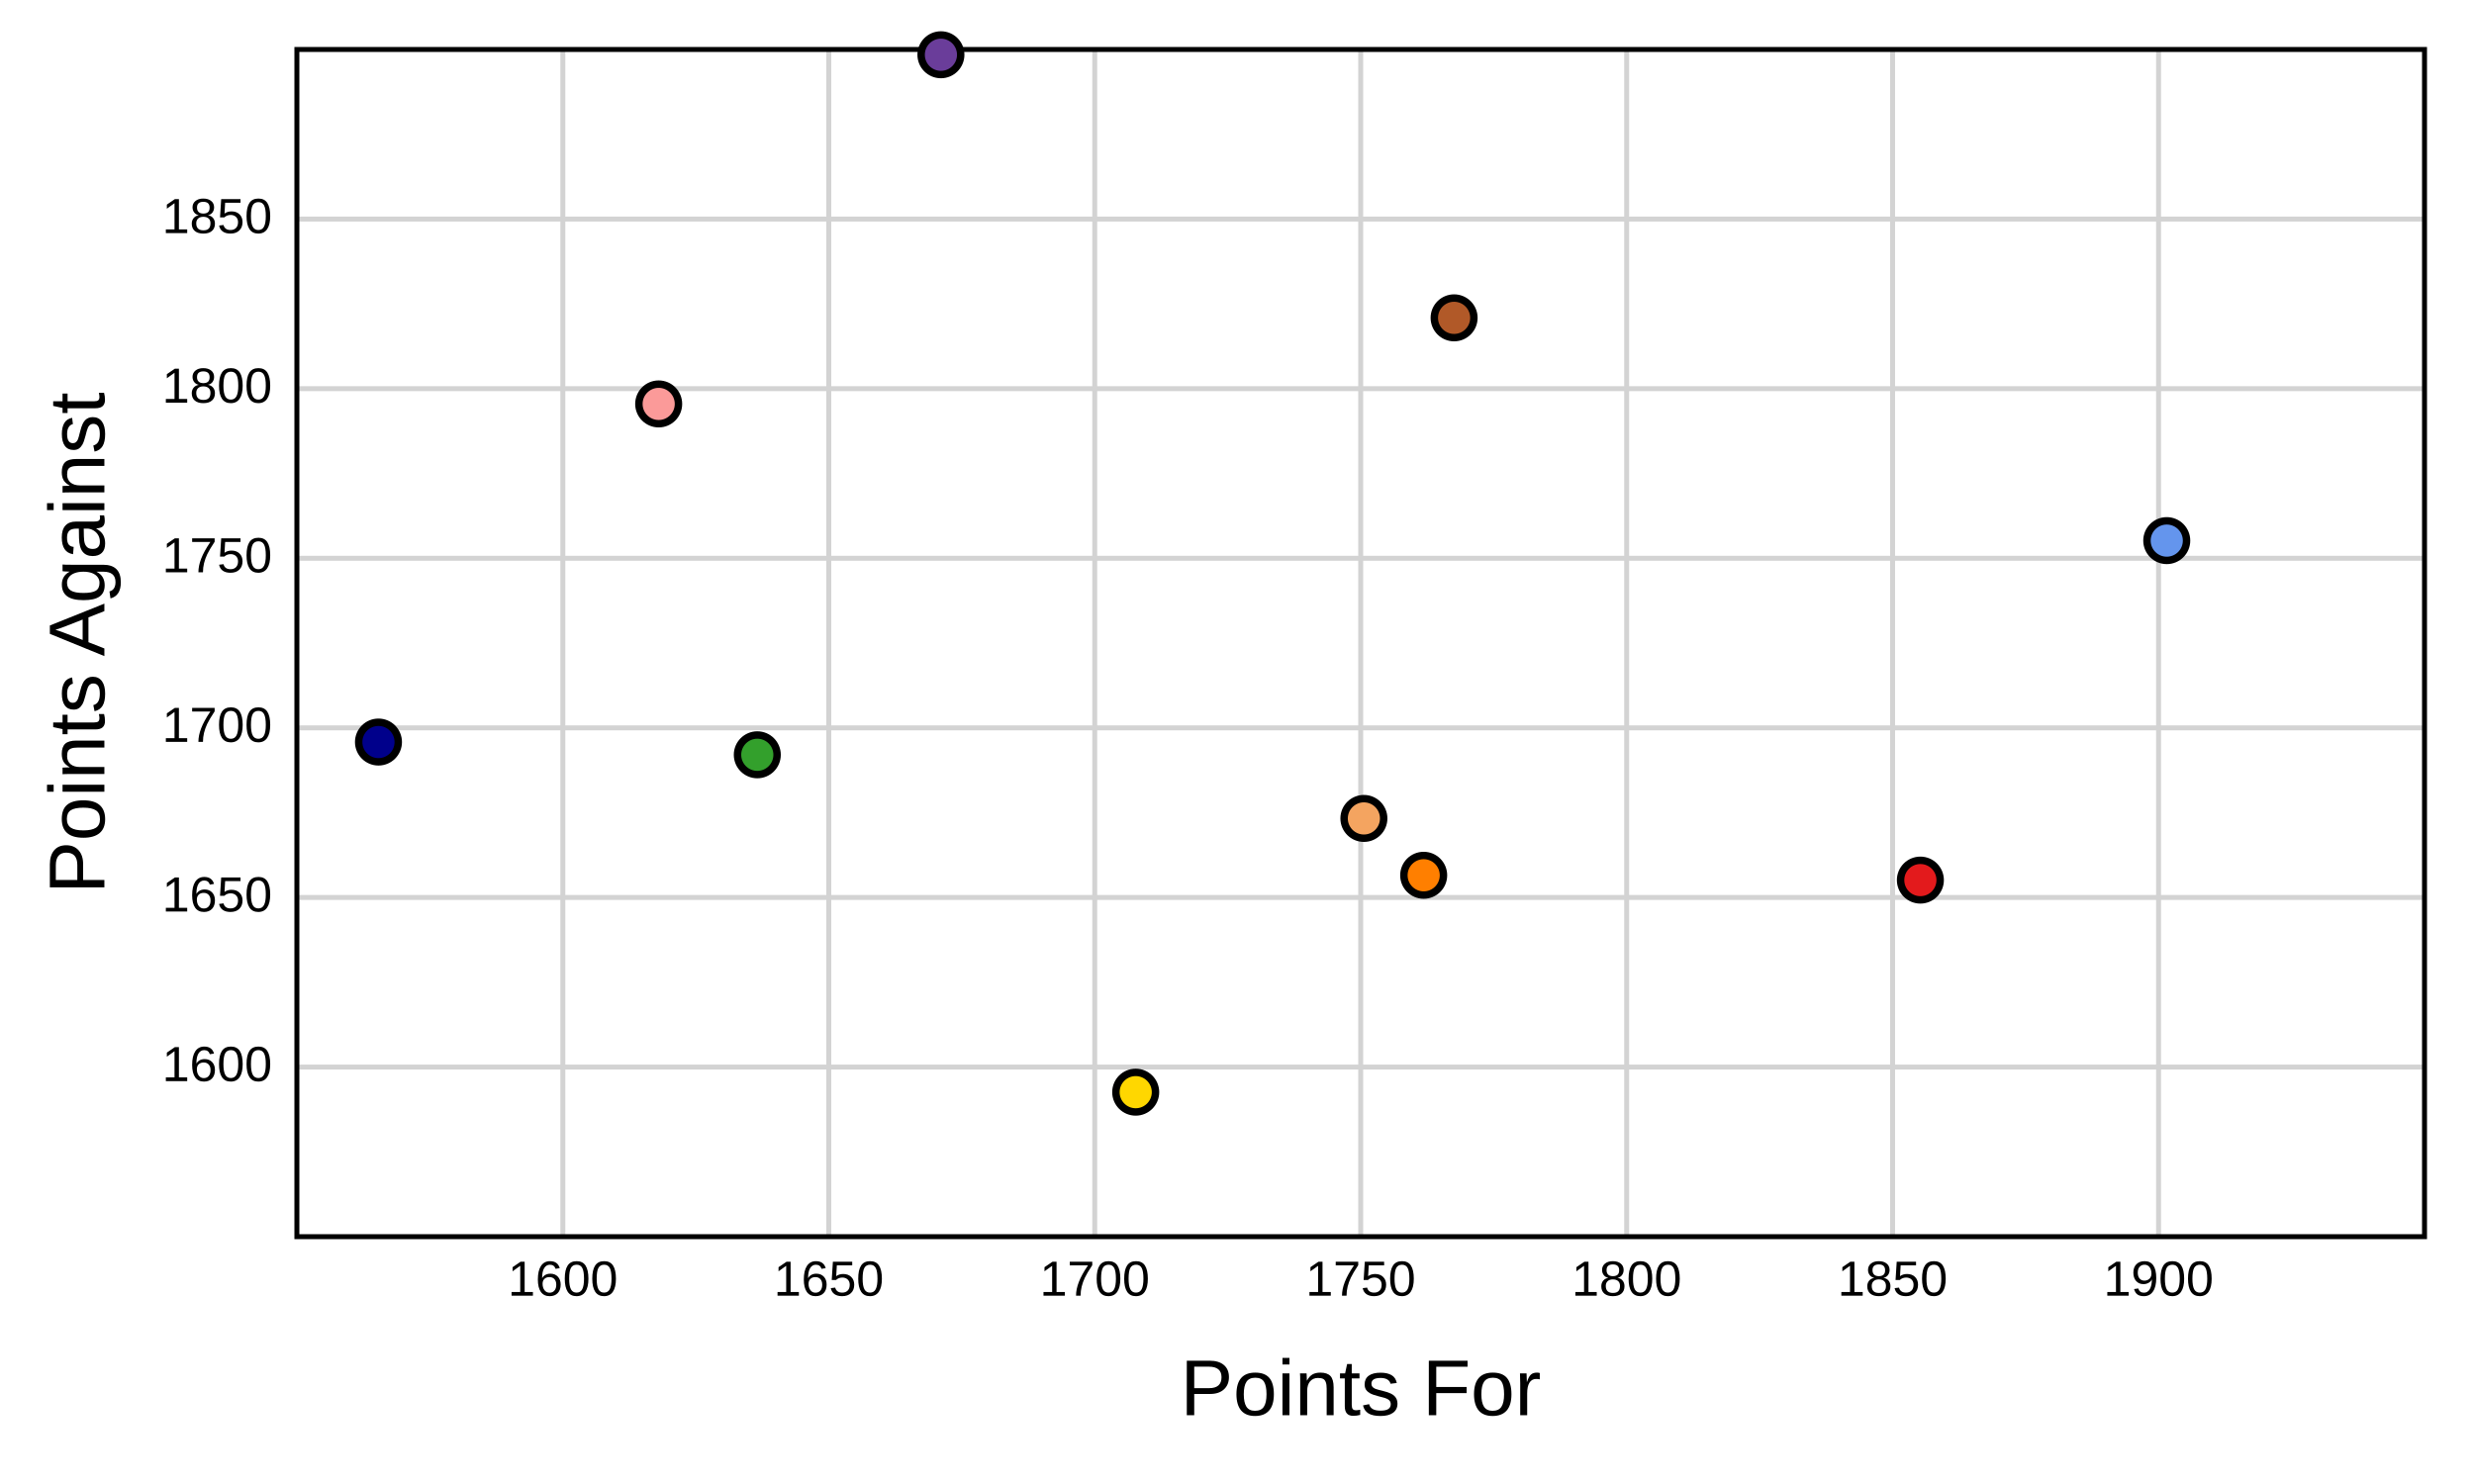
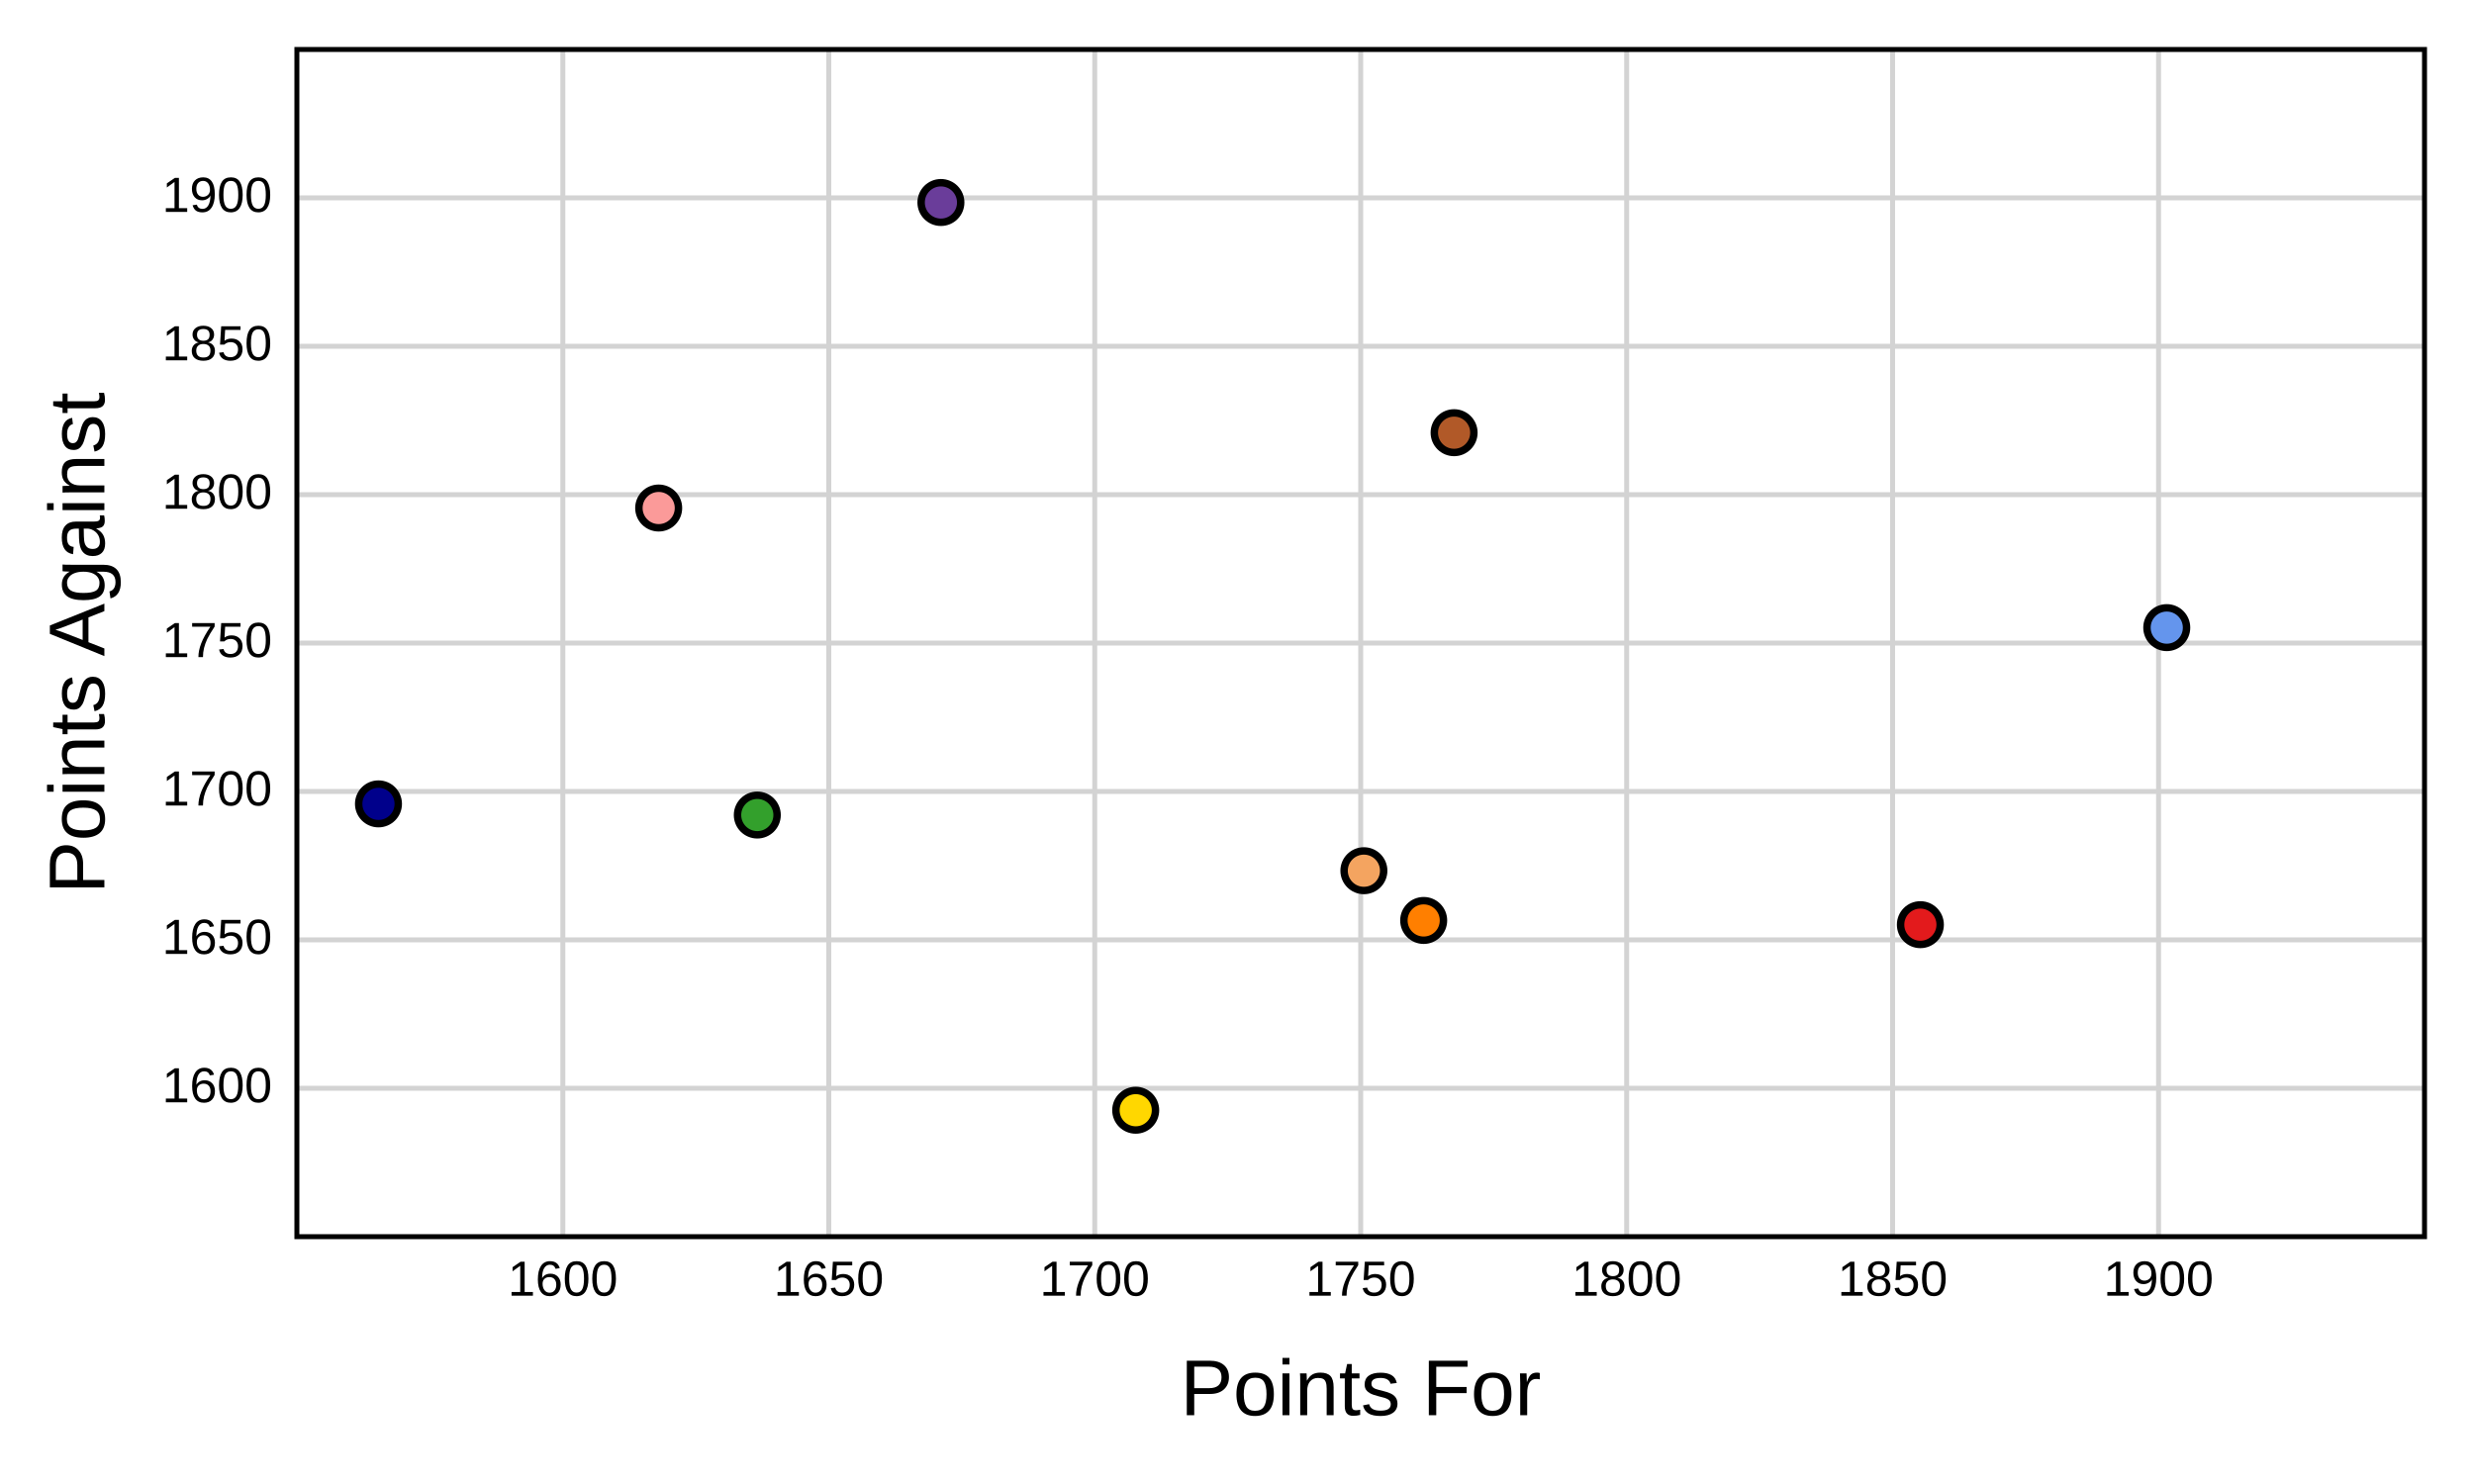
<svg xmlns="http://www.w3.org/2000/svg" width="500" height="300" viewBox="0 0 500 300">
  <defs>
</defs>
  <path d="M0,0 L500,0 L500,300 L0,300 Z" fill="white" id="border" />
  <path d="M113.75,10 L113.75,250" stroke="lightgrey" />
  <text x="113.75" y="255" font-size="10" text-anchor="middle" dominant-baseline="hanging" font-family="Arial">1600</text>
  <path d="M167.5,10 L167.5,250" stroke="lightgrey" />
  <text x="167.5" y="255" font-size="10" text-anchor="middle" dominant-baseline="hanging" font-family="Arial">1650</text>
  <path d="M221.25,10 L221.25,250" stroke="lightgrey" />
  <text x="221.25" y="255" font-size="10" text-anchor="middle" dominant-baseline="hanging" font-family="Arial">1700</text>
  <path d="M275.0,10 L275.0,250" stroke="lightgrey" />
  <text x="275.0" y="255" font-size="10" text-anchor="middle" dominant-baseline="hanging" font-family="Arial">1750</text>
  <path d="M328.75,10 L328.75,250" stroke="lightgrey" />
  <text x="328.75" y="255" font-size="10" text-anchor="middle" dominant-baseline="hanging" font-family="Arial">1800</text>
  <path d="M382.5,10 L382.5,250" stroke="lightgrey" />
  <text x="382.5" y="255" font-size="10" text-anchor="middle" dominant-baseline="hanging" font-family="Arial">1850</text>
  <path d="M436.25,10 L436.25,250" stroke="lightgrey" />
  <text x="436.25" y="255" font-size="10" text-anchor="middle" dominant-baseline="hanging" font-family="Arial">1900</text>
-   <path d="M60,215.714 L490,215.714" stroke="lightgrey" />
-   <text x="55" y="215.714" font-size="10" text-anchor="end" dominant-baseline="middle" font-family="Arial">1600</text>
-   <path d="M60,181.429 L490,181.429" stroke="lightgrey" />
-   <text x="55" y="181.429" font-size="10" text-anchor="end" dominant-baseline="middle" font-family="Arial">1650</text>
-   <path d="M60,147.143 L490,147.143" stroke="lightgrey" />
-   <text x="55" y="147.143" font-size="10" text-anchor="end" dominant-baseline="middle" font-family="Arial">1700</text>
-   <path d="M60,112.857 L490,112.857" stroke="lightgrey" />
-   <text x="55" y="112.857" font-size="10" text-anchor="end" dominant-baseline="middle" font-family="Arial">1750</text>
-   <path d="M60,78.571 L490,78.571" stroke="lightgrey" />
-   <text x="55" y="78.571" font-size="10" text-anchor="end" dominant-baseline="middle" font-family="Arial">1800</text>
-   <path d="M60,44.286 L490,44.286" stroke="lightgrey" />
-   <text x="55" y="44.286" font-size="10" text-anchor="end" dominant-baseline="middle" font-family="Arial">1850</text>
+   <path d="M60,220.0 L490,220.0" stroke="lightgrey" />
+   <text x="55" y="220.0" font-size="10" text-anchor="end" dominant-baseline="middle" font-family="Arial">1600</text>
+   <path d="M60,190.0 L490,190.0" stroke="lightgrey" />
+   <text x="55" y="190.0" font-size="10" text-anchor="end" dominant-baseline="middle" font-family="Arial">1650</text>
+   <path d="M60,160.0 L490,160.0" stroke="lightgrey" />
+   <text x="55" y="160.0" font-size="10" text-anchor="end" dominant-baseline="middle" font-family="Arial">1700</text>
+   <path d="M60,130.0 L490,130.0" stroke="lightgrey" />
+   <text x="55" y="130.0" font-size="10" text-anchor="end" dominant-baseline="middle" font-family="Arial">1750</text>
+   <path d="M60,100.0 L490,100.0" stroke="lightgrey" />
+   <text x="55" y="100.0" font-size="10" text-anchor="end" dominant-baseline="middle" font-family="Arial">1800</text>
+   <path d="M60,70.0 L490,70.0" stroke="lightgrey" />
+   <text x="55" y="70.0" font-size="10" text-anchor="end" dominant-baseline="middle" font-family="Arial">1850</text>
+   <path d="M60,40.0 L490,40.0" stroke="lightgrey" />
+   <text x="55" y="40.0" font-size="10" text-anchor="end" dominant-baseline="middle" font-family="Arial">1900</text>
  <path d="M60,10 L490,10 L490,250 L60,250 Z" fill="none" stroke="black" id="axes" />
  <text x="275.0" y="275.0" font-size="16" text-anchor="middle" dominant-baseline="hanging" font-family="Arial">Points For</text>
  <text x="10" y="130.0" font-size="16" text-anchor="middle" dominant-baseline="hanging" transform="rotate(-90, 10, 130.0)" font-family="Arial">Points Against</text>
-   <circle cx="437.905" cy="109.291" r="4" fill="cornflowerblue" stroke="black" stroke-width="1.5" />
-   <circle cx="275.645" cy="165.451" r="4" fill="sandybrown" stroke="black" stroke-width="1.5" />
-   <circle cx="388.112" cy="177.918" r="4" fill="#e31a1c" stroke="black" stroke-width="1.5" />
-   <circle cx="287.728" cy="176.944" r="4" fill="#ff7f00" stroke="black" stroke-width="1.5" />
-   <circle cx="229.528" cy="220.789" r="4" fill="gold" stroke="black" stroke-width="1.5" />
-   <circle cx="153.052" cy="152.587" r="4" fill="#33a02c" stroke="black" stroke-width="1.5" />
-   <circle cx="293.877" cy="64.254" r="4" fill="#b15928" stroke="black" stroke-width="1.5" />
-   <circle cx="133.121" cy="81.657" r="4" fill="#fb9a99" stroke="black" stroke-width="1.5" />
-   <circle cx="76.49" cy="150.009" r="4" fill="darkblue" stroke="black" stroke-width="1.5" />
-   <circle cx="190.161" cy="11.07" r="4" fill="#6a3d9a" stroke="black" stroke-width="1.5" />
+   <circle cx="437.905" cy="126.88" r="4" fill="cornflowerblue" stroke="black" stroke-width="1.5" />
+   <circle cx="275.645" cy="176.02" r="4" fill="sandybrown" stroke="black" stroke-width="1.5" />
+   <circle cx="388.112" cy="186.928" r="4" fill="#e31a1c" stroke="black" stroke-width="1.5" />
+   <circle cx="287.728" cy="186.076" r="4" fill="#ff7f00" stroke="black" stroke-width="1.5" />
+   <circle cx="229.528" cy="224.44" r="4" fill="gold" stroke="black" stroke-width="1.5" />
+   <circle cx="153.052" cy="164.764" r="4" fill="#33a02c" stroke="black" stroke-width="1.5" />
+   <circle cx="293.877" cy="87.472" r="4" fill="#b15928" stroke="black" stroke-width="1.5" />
+   <circle cx="133.121" cy="102.7" r="4" fill="#fb9a99" stroke="black" stroke-width="1.5" />
+   <circle cx="76.49" cy="162.508" r="4" fill="darkblue" stroke="black" stroke-width="1.5" />
+   <circle cx="190.161" cy="40.936" r="4" fill="#6a3d9a" stroke="black" stroke-width="1.5" />
</svg>
